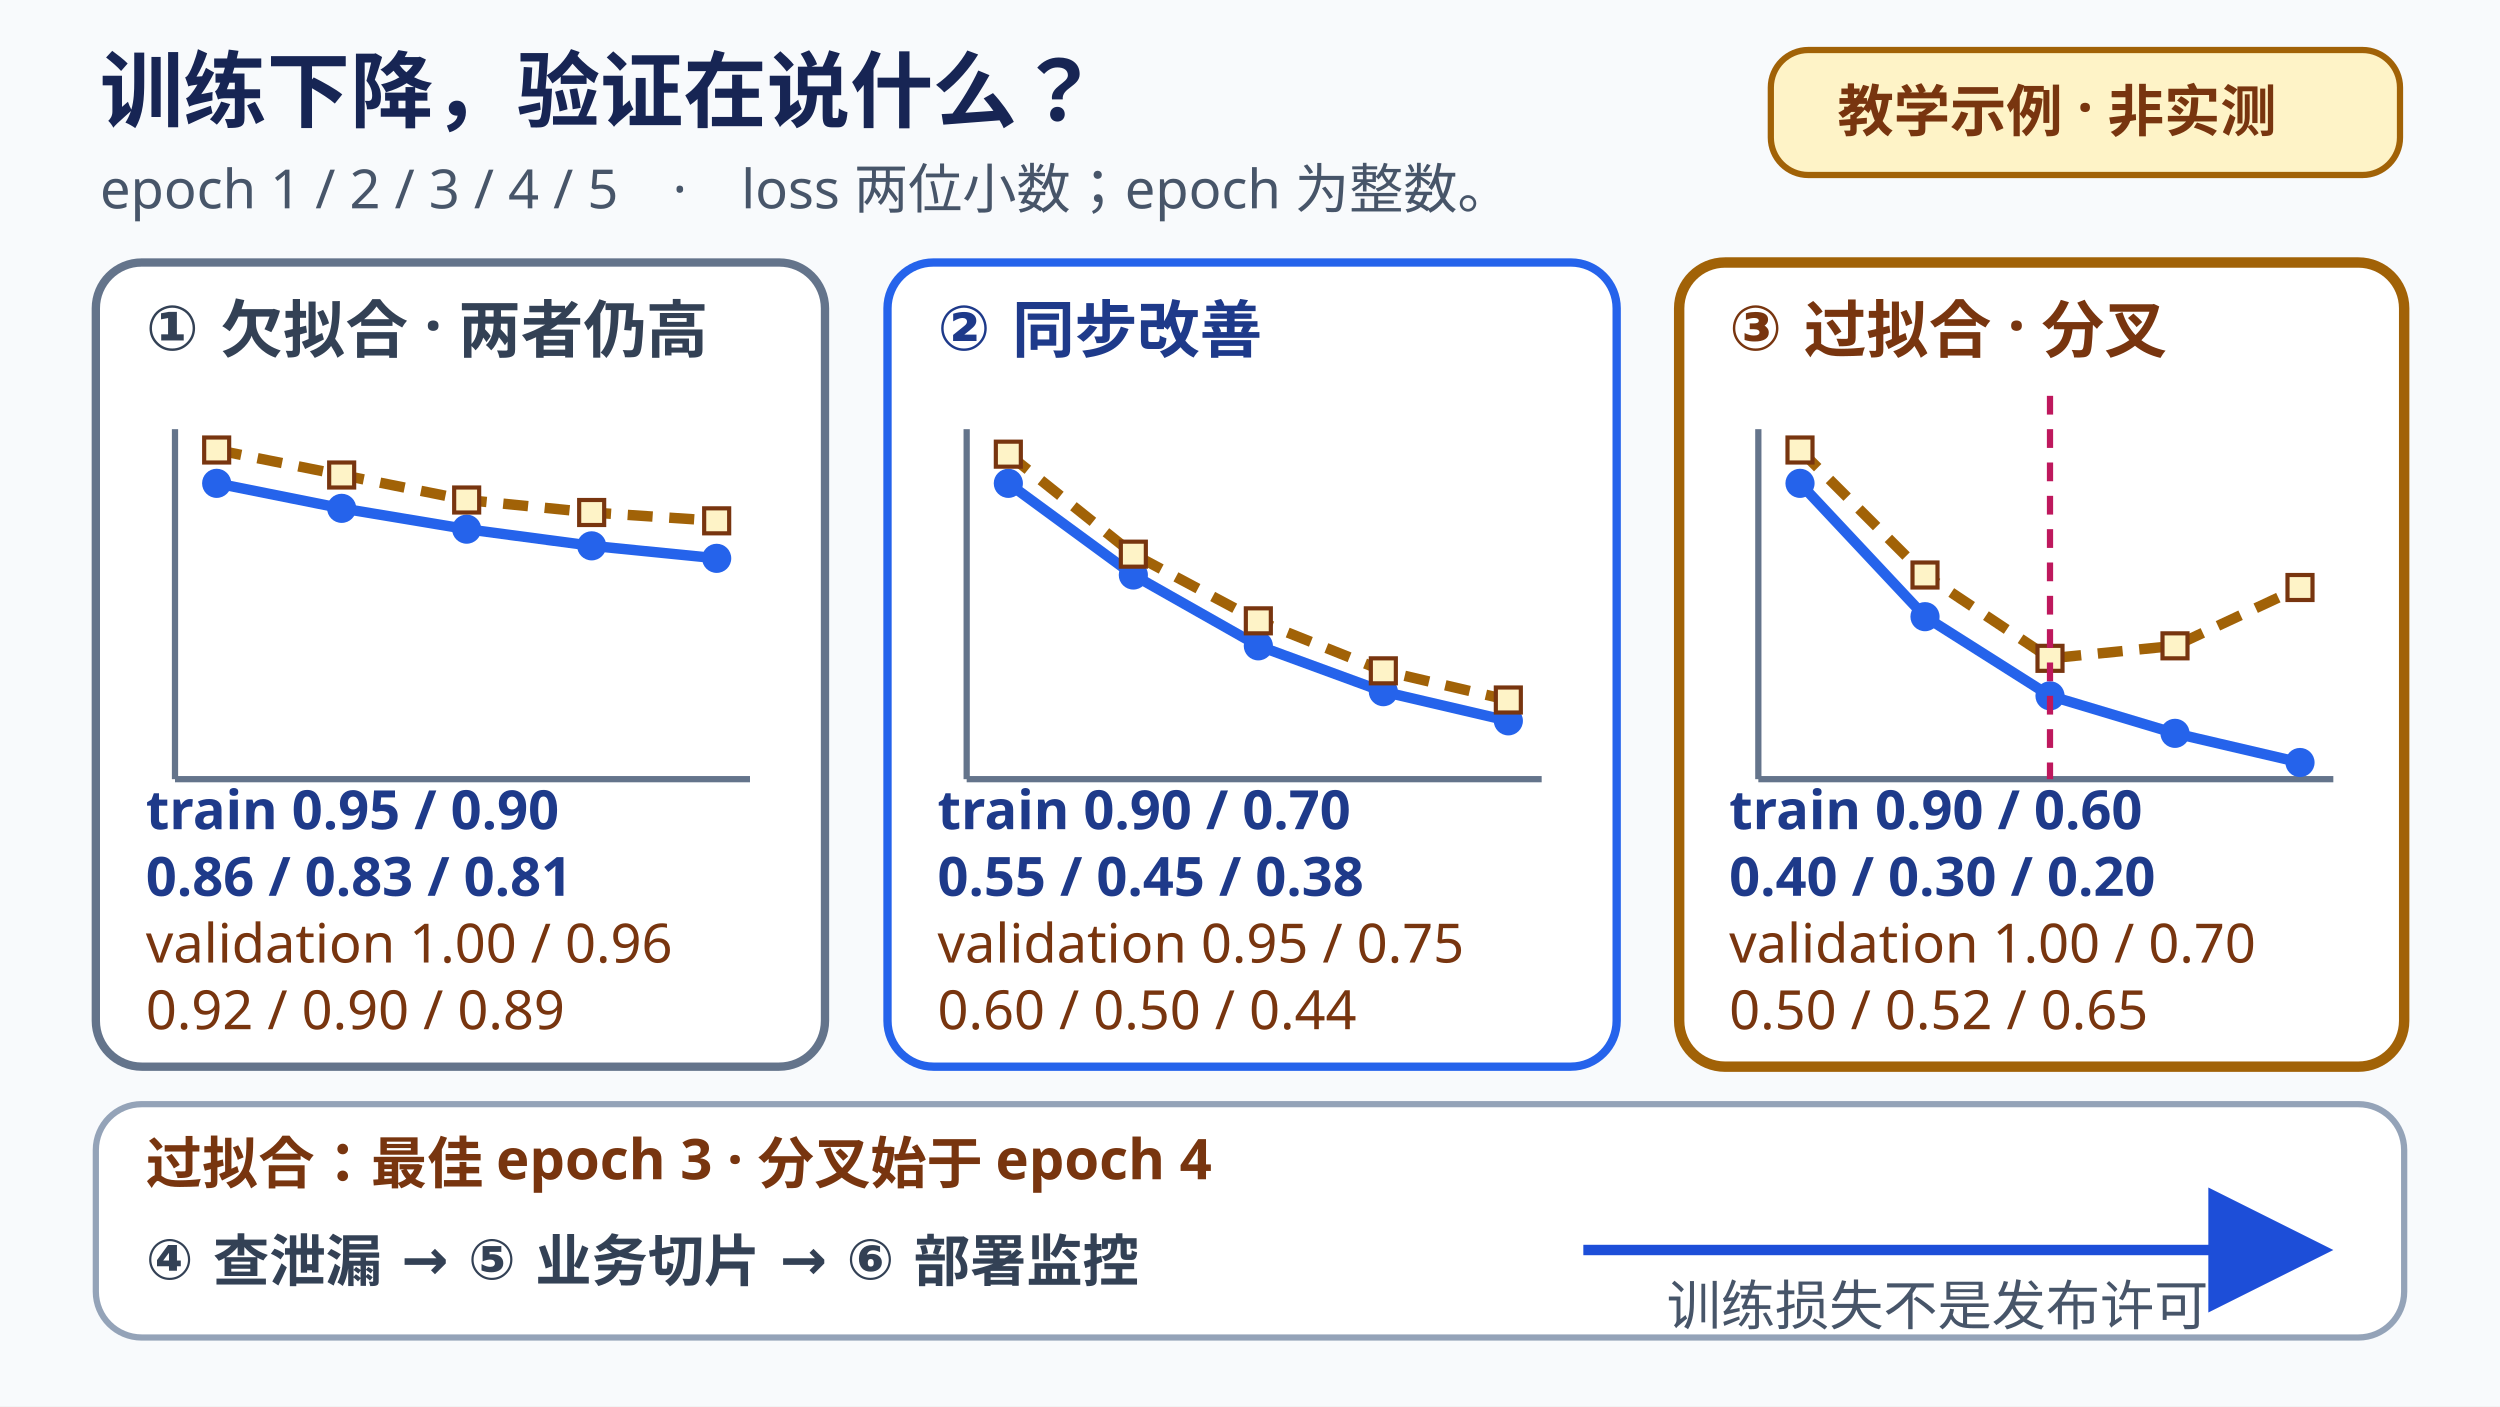
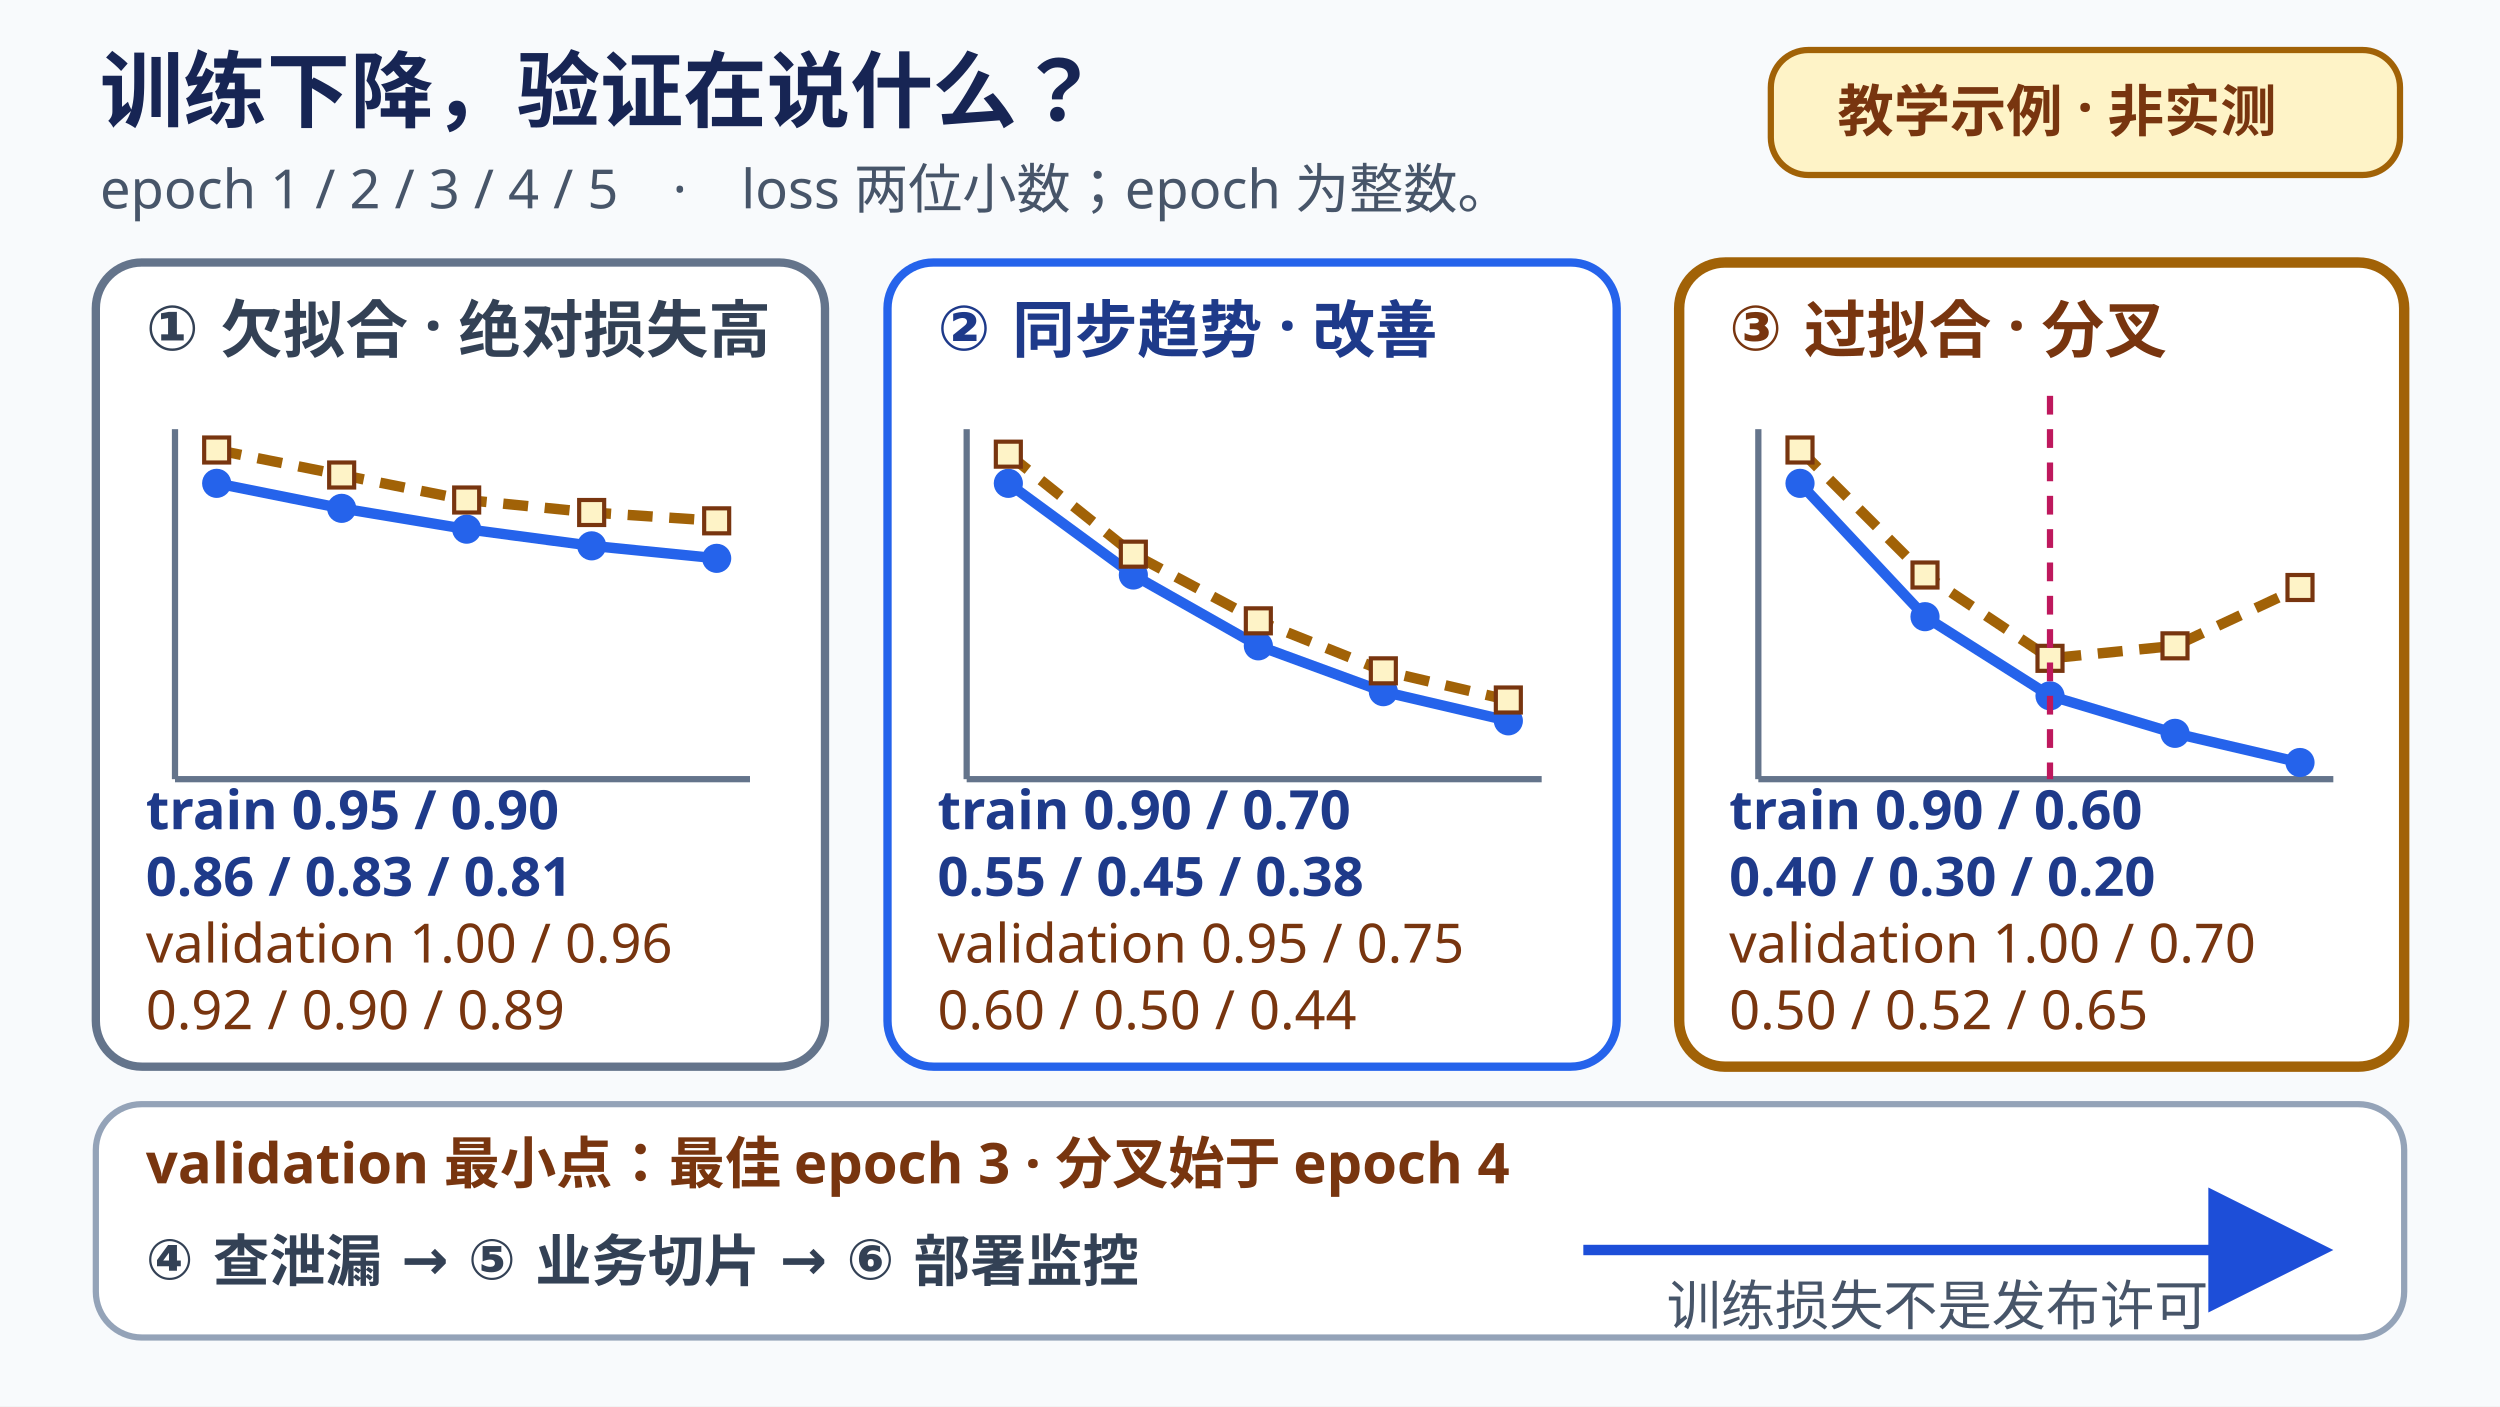
<svg xmlns="http://www.w3.org/2000/svg" width="1200" height="675" viewBox="0 0 1200 675" role="img" aria-labelledby="generalization-title generalization-desc">
  <defs>
    <marker id="evidence-arrow" markerWidth="12" markerHeight="12" refX="10" refY="6" orient="auto" markerUnits="strokeWidth">
      <path d="M0 0 L12 6 L0 12 Z" fill="#1d4ed8" />
    </marker>
  </defs>
  <rect x="0" y="0" width="1200" height="675" fill="#f8fafc" />
  <text x="48" y="58" font-family="system-ui, sans-serif" font-size="40" font-weight="800" fill="#172554">训练下降，验证在说什么？</text>
  <rect x="850" y="24" width="302" height="60" rx="18" fill="#fef3c7" stroke="#a16207" stroke-width="3" />
  <text x="882" y="63" font-family="system-ui, sans-serif" font-size="27" font-weight="800" fill="#78350f">教学示例 · 非实测</text>
  <text x="48" y="100" font-family="system-ui, sans-serif" font-size="26" fill="#475569">epoch 1 / 2 / 3 / 4 / 5　·　loss 两位小数；epoch 为整数。</text>
  <rect x="46" y="126" width="350" height="386" rx="22" fill="#ffffff" stroke="#64748b" stroke-width="4" />
-   <text x="70" y="168" font-family="system-ui, sans-serif" font-size="30" font-weight="800" fill="#334155">① 欠拟合 · 两者仍高</text>
+   <text x="70" y="168" font-family="system-ui, sans-serif" font-size="30" font-weight="800" fill="#334155">① 欠拟合 · 绝对损失高</text>
  <line x1="84" y1="374" x2="360" y2="374" stroke="#64748b" stroke-width="3" />
  <line x1="84" y1="206" x2="84" y2="374" stroke="#64748b" stroke-width="3" />
  <polyline points="104,232 164,244 224,254 284,262 344,268" fill="none" stroke="#2563eb" stroke-width="5" />
  <circle cx="104" cy="232" r="7" fill="#2563eb" />
  <circle cx="164" cy="244" r="7" fill="#2563eb" />
  <circle cx="224" cy="254" r="7" fill="#2563eb" />
  <circle cx="284" cy="262" r="7" fill="#2563eb" />
  <circle cx="344" cy="268" r="7" fill="#2563eb" />
  <polyline points="104,216 164,228 224,240 284,246 344,250" fill="none" stroke="#a16207" stroke-width="5" stroke-dasharray="12 8" />
  <rect x="98" y="210" width="12" height="12" fill="#fef3c7" stroke="#78350f" stroke-width="2" />
  <rect x="158" y="222" width="12" height="12" fill="#fef3c7" stroke="#78350f" stroke-width="2" />
  <rect x="218" y="234" width="12" height="12" fill="#fef3c7" stroke="#78350f" stroke-width="2" />
  <rect x="278" y="240" width="12" height="12" fill="#fef3c7" stroke="#78350f" stroke-width="2" />
  <rect x="338" y="244" width="12" height="12" fill="#fef3c7" stroke="#78350f" stroke-width="2" />
  <text x="70" y="398" font-family="system-ui, sans-serif" font-size="26" font-weight="800" fill="#1e3a8a">train 0.95 / 0.90</text>
  <text x="70" y="430" font-family="system-ui, sans-serif" font-size="26" font-weight="800" fill="#1e3a8a">0.86 / 0.83 / 0.81</text>
  <text x="70" y="462" font-family="system-ui, sans-serif" font-size="26" fill="#78350f">validation 1.00 / 0.96</text>
  <text x="70" y="494" font-family="system-ui, sans-serif" font-size="26" fill="#78350f">0.92 / 0.90 / 0.89</text>
  <rect x="426" y="126" width="350" height="386" rx="22" fill="#ffffff" stroke="#2563eb" stroke-width="4" />
-   <text x="450" y="168" font-family="system-ui, sans-serif" font-size="30" font-weight="800" fill="#1e3a8a">② 同步改善</text>
+   <text x="450" y="168" font-family="system-ui, sans-serif" font-size="30" font-weight="800" fill="#1e3a8a">② 同步趋势 · 改善</text>
  <line x1="464" y1="374" x2="740" y2="374" stroke="#64748b" stroke-width="3" />
  <line x1="464" y1="206" x2="464" y2="374" stroke="#64748b" stroke-width="3" />
  <polyline points="484,232 544,276 604,310 664,332 724,346" fill="none" stroke="#2563eb" stroke-width="5" />
  <circle cx="484" cy="232" r="7" fill="#2563eb" />
  <circle cx="544" cy="276" r="7" fill="#2563eb" />
  <circle cx="604" cy="310" r="7" fill="#2563eb" />
  <circle cx="664" cy="332" r="7" fill="#2563eb" />
  <circle cx="724" cy="346" r="7" fill="#2563eb" />
  <polyline points="484,218 544,266 604,298 664,322 724,336" fill="none" stroke="#a16207" stroke-width="5" stroke-dasharray="12 8" />
  <rect x="478" y="212" width="12" height="12" fill="#fef3c7" stroke="#78350f" stroke-width="2" />
  <rect x="538" y="260" width="12" height="12" fill="#fef3c7" stroke="#78350f" stroke-width="2" />
  <rect x="598" y="292" width="12" height="12" fill="#fef3c7" stroke="#78350f" stroke-width="2" />
  <rect x="658" y="316" width="12" height="12" fill="#fef3c7" stroke="#78350f" stroke-width="2" />
  <rect x="718" y="330" width="12" height="12" fill="#fef3c7" stroke="#78350f" stroke-width="2" />
  <text x="450" y="398" font-family="system-ui, sans-serif" font-size="26" font-weight="800" fill="#1e3a8a">train 0.90 / 0.70</text>
  <text x="450" y="430" font-family="system-ui, sans-serif" font-size="26" font-weight="800" fill="#1e3a8a">0.55 / 0.45 / 0.38</text>
  <text x="450" y="462" font-family="system-ui, sans-serif" font-size="26" fill="#78350f">validation 0.95 / 0.75</text>
  <text x="450" y="494" font-family="system-ui, sans-serif" font-size="26" fill="#78350f">0.60 / 0.50 / 0.44</text>
  <rect x="806" y="126" width="348" height="386" rx="22" fill="#ffffff" stroke="#a16207" stroke-width="5" />
  <text x="830" y="168" font-family="system-ui, sans-serif" font-size="30" font-weight="800" fill="#78350f">③ 过拟合 · 分叉</text>
  <line x1="844" y1="374" x2="1120" y2="374" stroke="#64748b" stroke-width="3" />
  <line x1="844" y1="206" x2="844" y2="374" stroke="#64748b" stroke-width="3" />
  <polyline points="864,232 924,296 984,334 1044,352 1104,366" fill="none" stroke="#2563eb" stroke-width="5" />
  <circle cx="864" cy="232" r="7" fill="#2563eb" />
  <circle cx="924" cy="296" r="7" fill="#2563eb" />
  <circle cx="984" cy="334" r="7" fill="#2563eb" />
  <circle cx="1044" cy="352" r="7" fill="#2563eb" />
  <circle cx="1104" cy="366" r="7" fill="#2563eb" />
  <polyline points="864,216 924,276 984,316 1044,310 1104,282" fill="none" stroke="#a16207" stroke-width="5" stroke-dasharray="12 8" />
  <rect x="858" y="210" width="12" height="12" fill="#fef3c7" stroke="#78350f" stroke-width="2" />
  <rect x="918" y="270" width="12" height="12" fill="#fef3c7" stroke="#78350f" stroke-width="2" />
  <rect x="978" y="310" width="12" height="12" fill="#fef3c7" stroke="#78350f" stroke-width="2" />
  <rect x="1038" y="304" width="12" height="12" fill="#fef3c7" stroke="#78350f" stroke-width="2" />
  <rect x="1098" y="276" width="12" height="12" fill="#fef3c7" stroke="#78350f" stroke-width="2" />
  <line x1="984" y1="190" x2="984" y2="374" stroke="#be185d" stroke-width="3" stroke-dasharray="9 7" />
  <text x="830" y="398" font-family="system-ui, sans-serif" font-size="26" font-weight="800" fill="#1e3a8a">train 0.90 / 0.60</text>
  <text x="830" y="430" font-family="system-ui, sans-serif" font-size="26" font-weight="800" fill="#1e3a8a">0.40 / 0.30 / 0.20</text>
  <text x="830" y="462" font-family="system-ui, sans-serif" font-size="26" fill="#78350f">validation 1.00 / 0.70</text>
  <text x="830" y="494" font-family="system-ui, sans-serif" font-size="26" fill="#78350f">0.50 / 0.52 / 0.65</text>
  <rect x="46" y="530" width="1108" height="112" rx="22" fill="#ffffff" stroke="#94a3b8" stroke-width="3" />
-   <text x="70" y="568" font-family="system-ui, sans-serif" font-size="27" font-weight="800" fill="#78350f">过拟合：最佳 epoch 3 · 分叉始于 epoch 4</text>
+   <text x="70" y="568" font-family="system-ui, sans-serif" font-size="27" font-weight="800" fill="#78350f">validation 最小点：最佳 epoch 3 · 分叉始于 epoch 4</text>
  <text x="70" y="614" font-family="system-ui, sans-serif" font-size="27" font-weight="800" fill="#334155">④ 查泄漏 → ⑤ 业务切片 → ⑥ 部署监控</text>
  <line x1="760" y1="600" x2="1110" y2="600" stroke="#1d4ed8" stroke-width="5" marker-end="url(#evidence-arrow)" />
  <text x="800" y="636" font-family="system-ui, sans-serif" font-size="26" fill="#475569">训练损失不是发布许可</text>
</svg>
